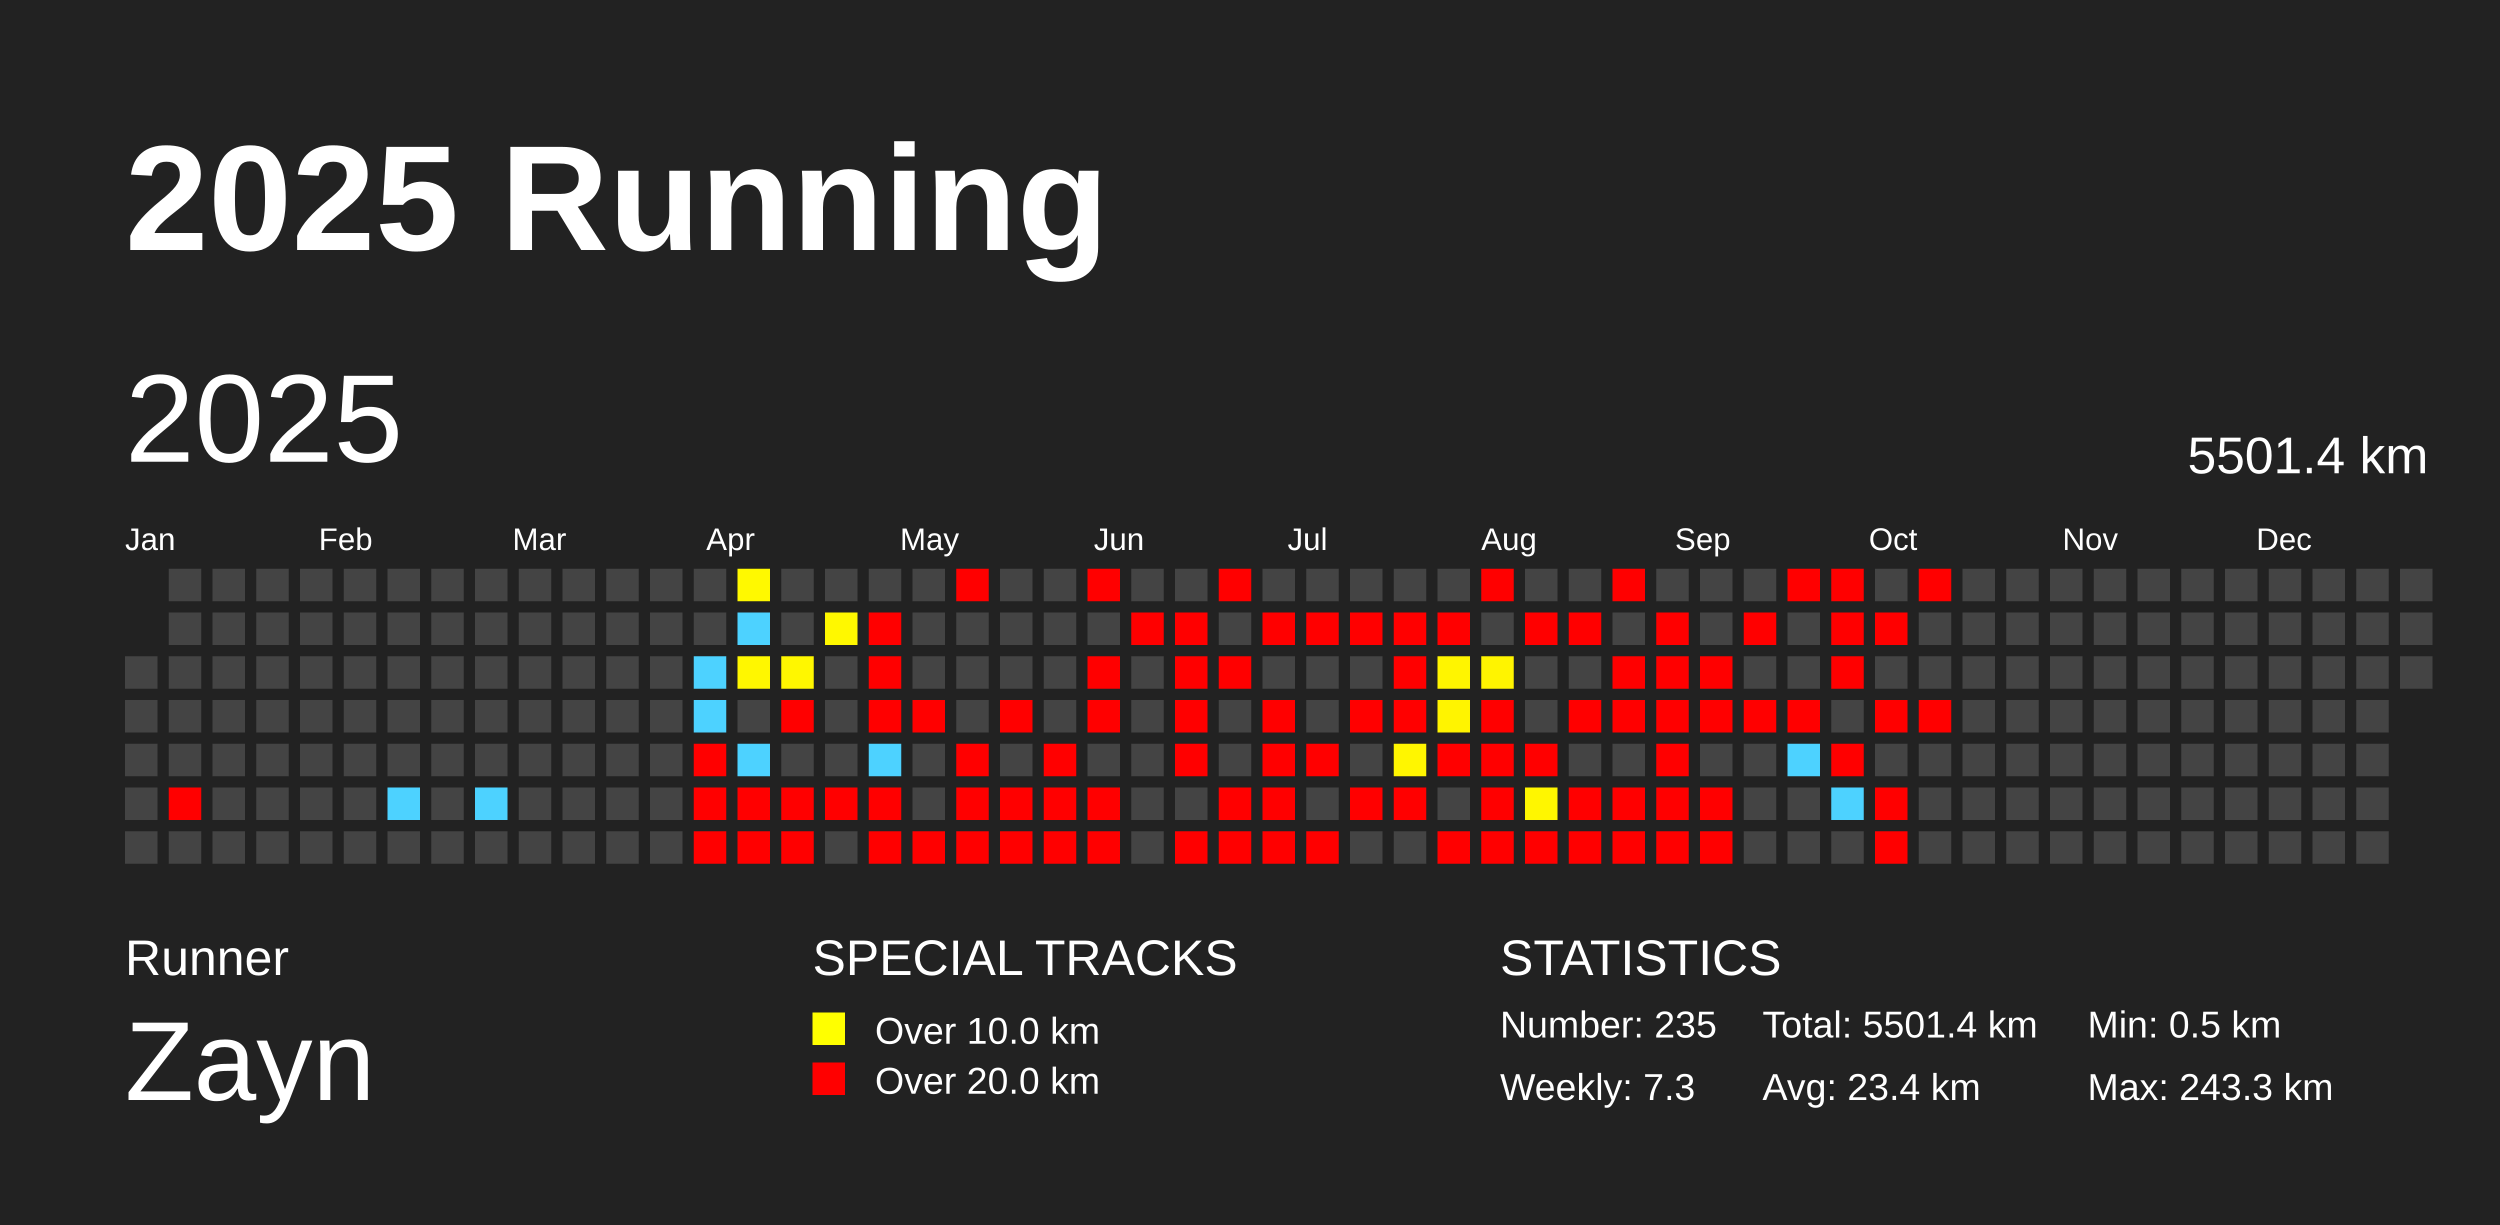
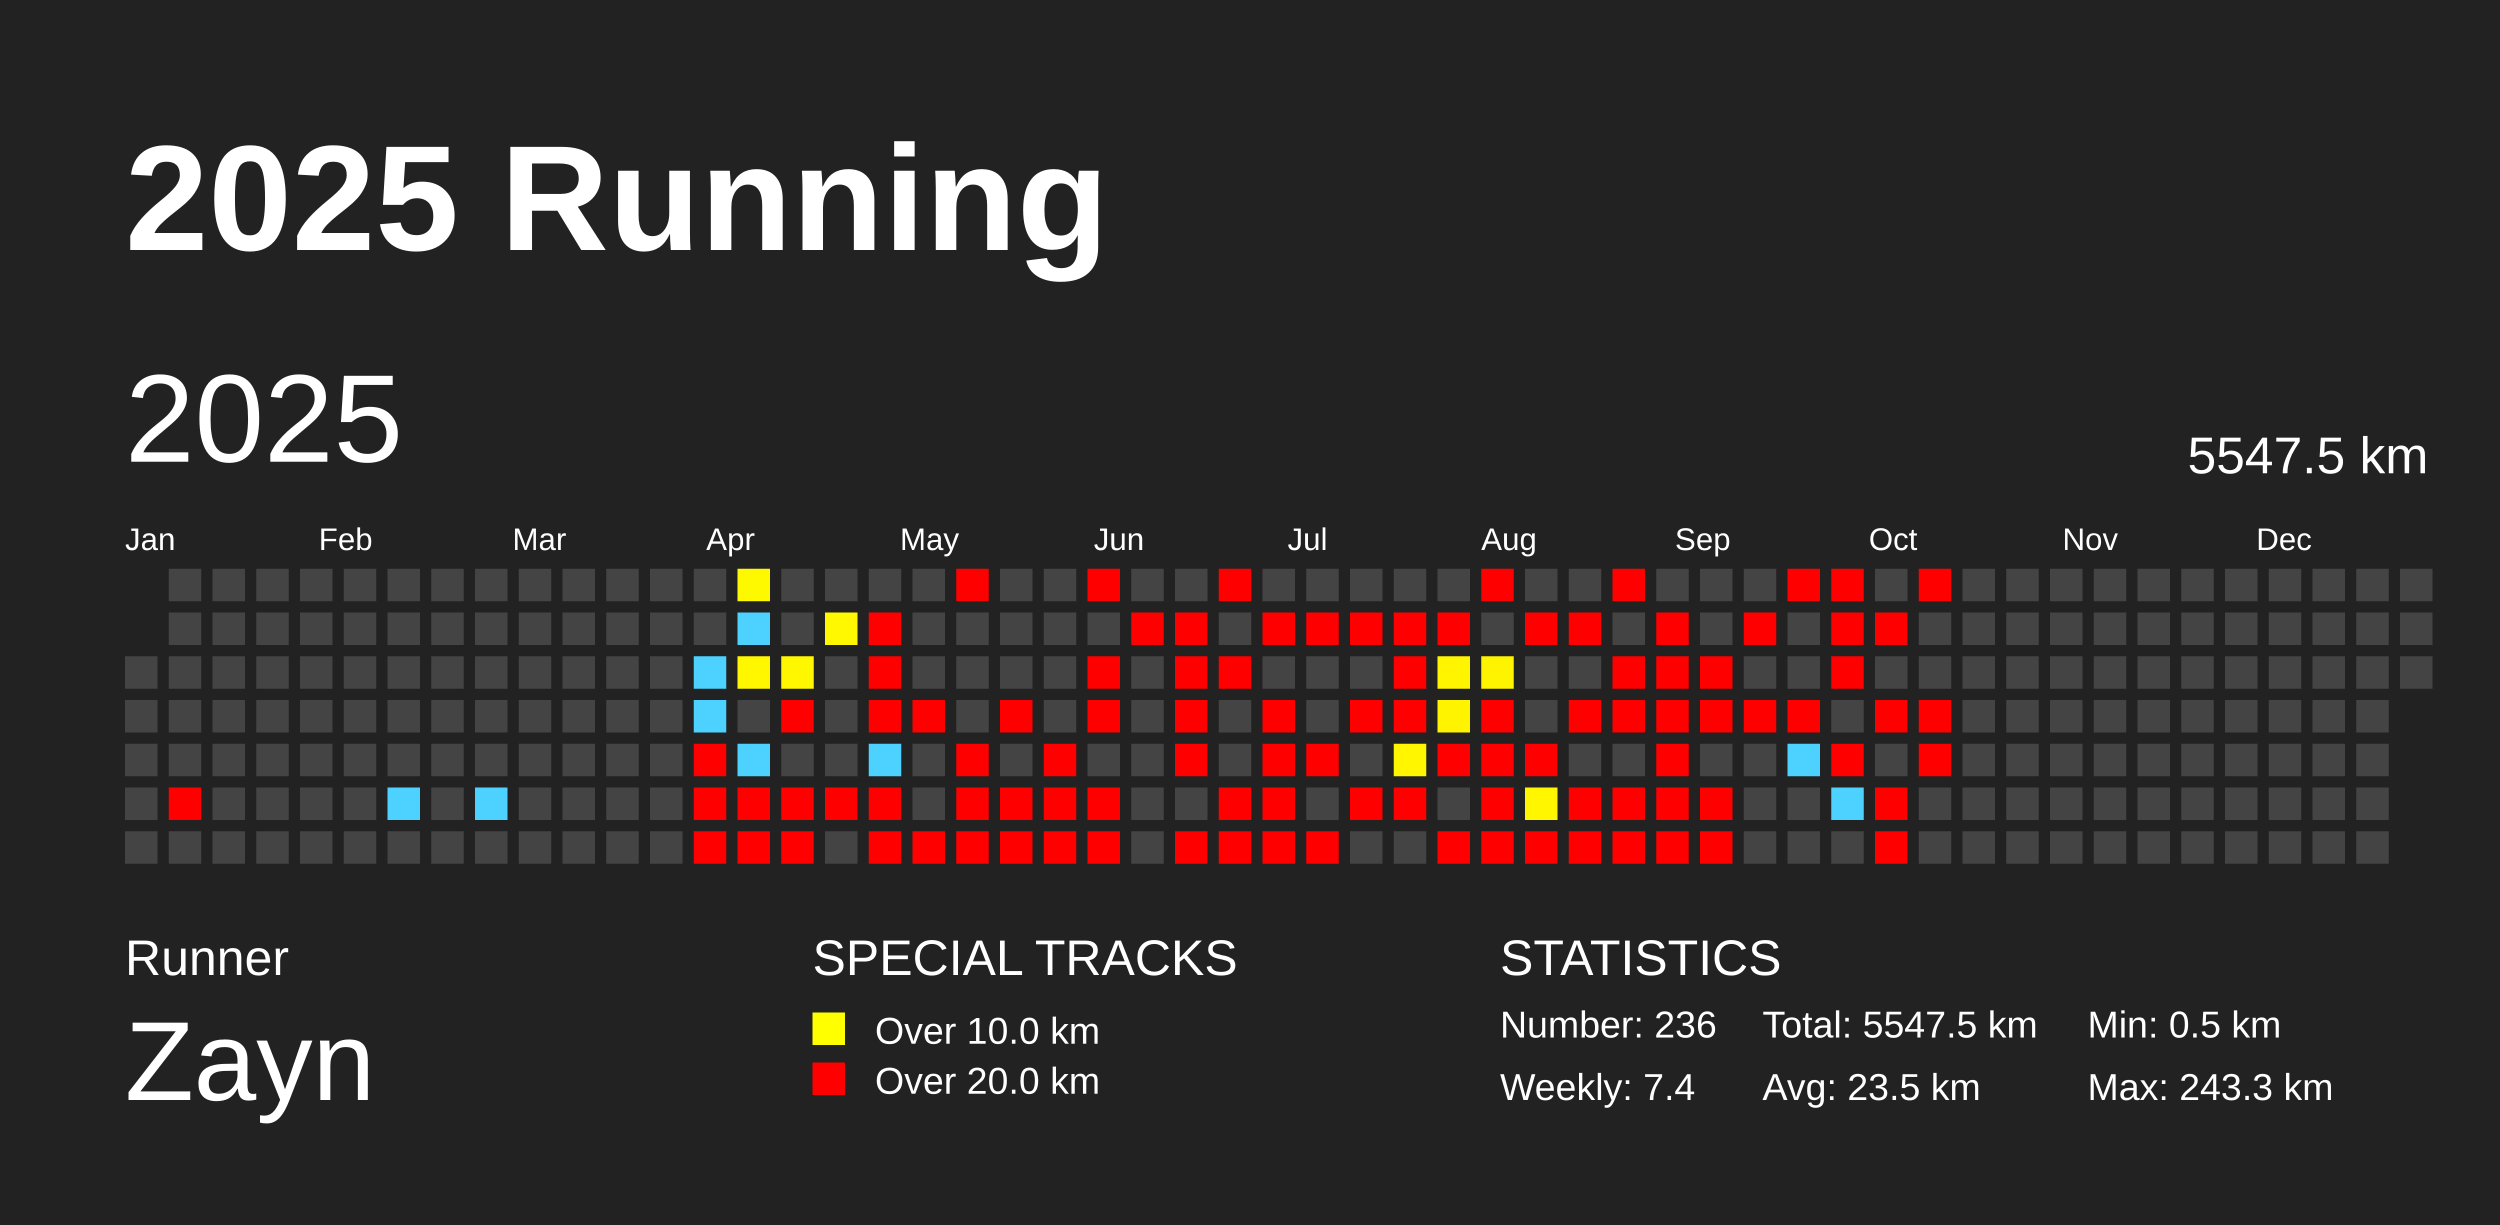
<svg xmlns="http://www.w3.org/2000/svg" baseProfile="full" height="98mm" version="1.1" viewBox="0,0,200,98" width="200mm">
  <defs />
  <rect fill="#222222" height="98" width="200" x="0" y="0" />
  <text fill="#FFFFFF" style="font-size:12px; font-family:Arial; font-weight:bold;" x="10" y="20">2025 Running</text>
  <text fill="#FFFFFF" style="font-size:4px; font-family:Arial" x="10" y="78">Runner</text>
  <text fill="#FFFFFF" style="font-size:9px; font-family:Arial" x="10" y="88">Zayn</text>
  <text fill="#FFFFFF" style="font-size:4px; font-family:Arial" x="65" y="78">SPECIAL TRACKS</text>
  <rect fill="yellow" height="2.6" width="2.6" x="65" y="81" />
  <text fill="#FFFFFF" style="font-size:3px; font-family:Arial" x="70" y="83.5">Over 10.0 km</text>
  <rect fill="red" height="2.6" width="2.6" x="65" y="85" />
  <text fill="#FFFFFF" style="font-size:3px; font-family:Arial" x="70" y="87.5">Over 20.0 km</text>
  <text fill="#FFFFFF" style="font-size:4px; font-family:Arial" x="120" y="78">STATISTICS</text>
-   <text fill="#FFFFFF" style="font-size:3px; font-family:Arial" x="120" y="83">Number: 235</text>
-   <text fill="#FFFFFF" style="font-size:3px; font-family:Arial" x="120" y="88">Weekly: 7.3</text>
-   <text fill="#FFFFFF" style="font-size:3px; font-family:Arial" x="141" y="83">Total: 5501.4 km</text>
-   <text fill="#FFFFFF" style="font-size:3px; font-family:Arial" x="141" y="88">Avg: 23.4 km</text>
+   <text fill="#FFFFFF" style="font-size:3px; font-family:Arial" x="120" y="83">Number: 236</text>
+   <text fill="#FFFFFF" style="font-size:3px; font-family:Arial" x="120" y="88">Weekly: 7.4</text>
+   <text fill="#FFFFFF" style="font-size:3px; font-family:Arial" x="141" y="83">Total: 5547.5 km</text>
+   <text fill="#FFFFFF" style="font-size:3px; font-family:Arial" x="141" y="88">Avg: 23.5 km</text>
  <text fill="#FFFFFF" style="font-size:3px; font-family:Arial" x="167" y="83">Min: 0.5 km</text>
  <text fill="#FFFFFF" style="font-size:3px; font-family:Arial" x="167" y="88">Max: 243.3 km</text>
  <text dominant-baseline="hanging" fill="#FFFFFF" style="font-size:10.0px; font-family:Arial;" x="10" y="30">2025</text>
-   <text dominant-baseline="hanging" fill="#FFFFFF" style="font-size:4.125px; font-family:Arial;" x="175" y="35">5501.4 km</text>
+   <text dominant-baseline="hanging" fill="#FFFFFF" style="font-size:4.125px; font-family:Arial;" x="175" y="35">5547.5 km</text>
  <text fill="#FFFFFF" style="font-size:2.5px; font-family:Arial" x="10.0" y="44">Jan</text>
  <text fill="#FFFFFF" style="font-size:2.5px; font-family:Arial" x="25.5" y="44">Feb</text>
  <text fill="#FFFFFF" style="font-size:2.5px; font-family:Arial" x="41.0" y="44">Mar</text>
  <text fill="#FFFFFF" style="font-size:2.5px; font-family:Arial" x="56.5" y="44">Apr</text>
  <text fill="#FFFFFF" style="font-size:2.5px; font-family:Arial" x="72.0" y="44">May</text>
  <text fill="#FFFFFF" style="font-size:2.5px; font-family:Arial" x="87.5" y="44">Jun</text>
  <text fill="#FFFFFF" style="font-size:2.5px; font-family:Arial" x="103.0" y="44">Jul</text>
  <text fill="#FFFFFF" style="font-size:2.5px; font-family:Arial" x="118.5" y="44">Aug</text>
  <text fill="#FFFFFF" style="font-size:2.5px; font-family:Arial" x="134.0" y="44">Sep</text>
  <text fill="#FFFFFF" style="font-size:2.5px; font-family:Arial" x="149.5" y="44">Oct</text>
  <text fill="#FFFFFF" style="font-size:2.5px; font-family:Arial" x="165.0" y="44">Nov</text>
  <text fill="#FFFFFF" style="font-size:2.5px; font-family:Arial" x="180.5" y="44">Dec</text>
  <rect fill="#444444" height="2.6" width="2.6" x="10.0" y="52.5" />
  <rect fill="#444444" height="2.6" width="2.6" x="10.0" y="56.0" />
  <rect fill="#444444" height="2.6" width="2.6" x="10.0" y="59.5" />
  <rect fill="#444444" height="2.6" width="2.6" x="10.0" y="63.0" />
  <rect fill="#444444" height="2.6" width="2.6" x="10.0" y="66.5" />
  <rect fill="#444444" height="2.6" width="2.6" x="13.5" y="45.5" />
  <rect fill="#444444" height="2.6" width="2.6" x="13.5" y="49.0" />
  <rect fill="#444444" height="2.6" width="2.6" x="13.5" y="52.5" />
  <rect fill="#444444" height="2.6" width="2.6" x="13.5" y="56.0" />
  <rect fill="#444444" height="2.6" width="2.6" x="13.5" y="59.5" />
  <rect fill="red" height="2.6" width="2.6" x="13.5" y="63.0" />
  <rect fill="#444444" height="2.6" width="2.6" x="13.5" y="66.5" />
  <rect fill="#444444" height="2.6" width="2.6" x="17.0" y="45.5" />
  <rect fill="#444444" height="2.6" width="2.6" x="17.0" y="49.0" />
  <rect fill="#444444" height="2.6" width="2.6" x="17.0" y="52.5" />
  <rect fill="#444444" height="2.6" width="2.6" x="17.0" y="56.0" />
  <rect fill="#444444" height="2.6" width="2.6" x="17.0" y="59.5" />
  <rect fill="#444444" height="2.6" width="2.6" x="17.0" y="63.0" />
  <rect fill="#444444" height="2.6" width="2.6" x="17.0" y="66.5" />
  <rect fill="#444444" height="2.6" width="2.6" x="20.5" y="45.5" />
  <rect fill="#444444" height="2.6" width="2.6" x="20.5" y="49.0" />
  <rect fill="#444444" height="2.6" width="2.6" x="20.5" y="52.5" />
  <rect fill="#444444" height="2.6" width="2.6" x="20.5" y="56.0" />
  <rect fill="#444444" height="2.6" width="2.6" x="20.5" y="59.5" />
  <rect fill="#444444" height="2.6" width="2.6" x="20.5" y="63.0" />
  <rect fill="#444444" height="2.6" width="2.6" x="20.5" y="66.5" />
  <rect fill="#444444" height="2.6" width="2.6" x="24.0" y="45.5" />
  <rect fill="#444444" height="2.6" width="2.6" x="24.0" y="49.0" />
  <rect fill="#444444" height="2.6" width="2.6" x="24.0" y="52.5" />
  <rect fill="#444444" height="2.6" width="2.6" x="24.0" y="56.0" />
  <rect fill="#444444" height="2.6" width="2.6" x="24.0" y="59.5" />
  <rect fill="#444444" height="2.6" width="2.6" x="24.0" y="63.0" />
  <rect fill="#444444" height="2.6" width="2.6" x="24.0" y="66.5" />
  <rect fill="#444444" height="2.6" width="2.6" x="27.5" y="45.5" />
  <rect fill="#444444" height="2.6" width="2.6" x="27.5" y="49.0" />
  <rect fill="#444444" height="2.6" width="2.6" x="27.5" y="52.5" />
  <rect fill="#444444" height="2.6" width="2.6" x="27.5" y="56.0" />
  <rect fill="#444444" height="2.6" width="2.6" x="27.5" y="59.5" />
  <rect fill="#444444" height="2.6" width="2.6" x="27.5" y="63.0" />
  <rect fill="#444444" height="2.6" width="2.6" x="27.5" y="66.5" />
  <rect fill="#444444" height="2.6" width="2.6" x="31.0" y="45.5" />
  <rect fill="#444444" height="2.6" width="2.6" x="31.0" y="49.0" />
  <rect fill="#444444" height="2.6" width="2.6" x="31.0" y="52.5" />
  <rect fill="#444444" height="2.6" width="2.6" x="31.0" y="56.0" />
  <rect fill="#444444" height="2.6" width="2.6" x="31.0" y="59.5" />
  <rect fill="#4dd2ff" height="2.6" width="2.6" x="31.0" y="63.0" />
  <rect fill="#444444" height="2.6" width="2.6" x="31.0" y="66.5" />
  <rect fill="#444444" height="2.6" width="2.6" x="34.5" y="45.5" />
  <rect fill="#444444" height="2.6" width="2.6" x="34.5" y="49.0" />
  <rect fill="#444444" height="2.6" width="2.6" x="34.5" y="52.5" />
  <rect fill="#444444" height="2.6" width="2.6" x="34.5" y="56.0" />
  <rect fill="#444444" height="2.6" width="2.6" x="34.5" y="59.5" />
  <rect fill="#444444" height="2.6" width="2.6" x="34.5" y="63.0" />
  <rect fill="#444444" height="2.6" width="2.6" x="34.5" y="66.5" />
  <rect fill="#444444" height="2.6" width="2.6" x="38.0" y="45.5" />
  <rect fill="#444444" height="2.6" width="2.6" x="38.0" y="49.0" />
  <rect fill="#444444" height="2.6" width="2.6" x="38.0" y="52.5" />
  <rect fill="#444444" height="2.6" width="2.6" x="38.0" y="56.0" />
  <rect fill="#444444" height="2.6" width="2.6" x="38.0" y="59.5" />
  <rect fill="#4dd2ff" height="2.6" width="2.6" x="38.0" y="63.0" />
  <rect fill="#444444" height="2.6" width="2.6" x="38.0" y="66.5" />
  <rect fill="#444444" height="2.6" width="2.6" x="41.5" y="45.5" />
  <rect fill="#444444" height="2.6" width="2.6" x="41.5" y="49.0" />
  <rect fill="#444444" height="2.6" width="2.6" x="41.5" y="52.5" />
  <rect fill="#444444" height="2.6" width="2.6" x="41.5" y="56.0" />
  <rect fill="#444444" height="2.6" width="2.6" x="41.5" y="59.5" />
  <rect fill="#444444" height="2.6" width="2.6" x="41.5" y="63.0" />
  <rect fill="#444444" height="2.6" width="2.6" x="41.5" y="66.5" />
  <rect fill="#444444" height="2.6" width="2.6" x="45.0" y="45.5" />
  <rect fill="#444444" height="2.6" width="2.6" x="45.0" y="49.0" />
  <rect fill="#444444" height="2.6" width="2.6" x="45.0" y="52.5" />
  <rect fill="#444444" height="2.6" width="2.6" x="45.0" y="56.0" />
  <rect fill="#444444" height="2.6" width="2.6" x="45.0" y="59.5" />
  <rect fill="#444444" height="2.6" width="2.6" x="45.0" y="63.0" />
  <rect fill="#444444" height="2.6" width="2.6" x="45.0" y="66.5" />
  <rect fill="#444444" height="2.6" width="2.6" x="48.5" y="45.5" />
  <rect fill="#444444" height="2.6" width="2.6" x="48.5" y="49.0" />
  <rect fill="#444444" height="2.6" width="2.6" x="48.5" y="52.5" />
  <rect fill="#444444" height="2.6" width="2.6" x="48.5" y="56.0" />
  <rect fill="#444444" height="2.6" width="2.6" x="48.5" y="59.5" />
  <rect fill="#444444" height="2.6" width="2.6" x="48.5" y="63.0" />
  <rect fill="#444444" height="2.6" width="2.6" x="48.5" y="66.5" />
  <rect fill="#444444" height="2.6" width="2.6" x="52.0" y="45.5" />
  <rect fill="#444444" height="2.6" width="2.6" x="52.0" y="49.0" />
  <rect fill="#444444" height="2.6" width="2.6" x="52.0" y="52.5" />
  <rect fill="#444444" height="2.6" width="2.6" x="52.0" y="56.0" />
  <rect fill="#444444" height="2.6" width="2.6" x="52.0" y="59.5" />
  <rect fill="#444444" height="2.6" width="2.6" x="52.0" y="63.0" />
  <rect fill="#444444" height="2.6" width="2.6" x="52.0" y="66.5" />
  <rect fill="#444444" height="2.6" width="2.6" x="55.5" y="45.5" />
  <rect fill="#444444" height="2.6" width="2.6" x="55.5" y="49.0" />
  <rect fill="#4dd2ff" height="2.6" width="2.6" x="55.5" y="52.5" />
  <rect fill="#4dd2ff" height="2.6" width="2.6" x="55.5" y="56.0" />
  <rect fill="red" height="2.6" width="2.6" x="55.5" y="59.5" />
  <rect fill="red" height="2.6" width="2.6" x="55.5" y="63.0" />
  <rect fill="red" height="2.6" width="2.6" x="55.5" y="66.5" />
  <rect fill="#fff900" height="2.6" width="2.6" x="59.0" y="45.5" />
  <rect fill="#4dd2ff" height="2.6" width="2.6" x="59.0" y="49.0" />
  <rect fill="#fff700" height="2.6" width="2.6" x="59.0" y="52.5" />
  <rect fill="#444444" height="2.6" width="2.6" x="59.0" y="56.0" />
  <rect fill="#4dd2ff" height="2.6" width="2.6" x="59.0" y="59.5" />
  <rect fill="red" height="2.6" width="2.6" x="59.0" y="63.0" />
  <rect fill="red" height="2.6" width="2.6" x="59.0" y="66.5" />
  <rect fill="#444444" height="2.6" width="2.6" x="62.5" y="45.5" />
  <rect fill="#444444" height="2.6" width="2.6" x="62.5" y="49.0" />
  <rect fill="#fff700" height="2.6" width="2.6" x="62.5" y="52.5" />
  <rect fill="red" height="2.6" width="2.6" x="62.5" y="56.0" />
  <rect fill="#444444" height="2.6" width="2.6" x="62.5" y="59.5" />
  <rect fill="red" height="2.6" width="2.6" x="62.5" y="63.0" />
  <rect fill="red" height="2.6" width="2.6" x="62.5" y="66.5" />
  <rect fill="#444444" height="2.6" width="2.6" x="66.0" y="45.5" />
  <rect fill="#fff800" height="2.6" width="2.6" x="66.0" y="49.0" />
  <rect fill="#444444" height="2.6" width="2.6" x="66.0" y="52.5" />
  <rect fill="#444444" height="2.6" width="2.6" x="66.0" y="56.0" />
  <rect fill="#444444" height="2.6" width="2.6" x="66.0" y="59.5" />
  <rect fill="red" height="2.6" width="2.6" x="66.0" y="63.0" />
  <rect fill="#444444" height="2.6" width="2.6" x="66.0" y="66.5" />
  <rect fill="#444444" height="2.6" width="2.6" x="69.5" y="45.5" />
  <rect fill="red" height="2.6" width="2.6" x="69.5" y="49.0" />
  <rect fill="red" height="2.6" width="2.6" x="69.5" y="52.5" />
  <rect fill="red" height="2.6" width="2.6" x="69.5" y="56.0" />
  <rect fill="#4dd2ff" height="2.6" width="2.6" x="69.5" y="59.5" />
  <rect fill="red" height="2.6" width="2.6" x="69.5" y="63.0" />
  <rect fill="red" height="2.6" width="2.6" x="69.5" y="66.5" />
  <rect fill="#444444" height="2.6" width="2.6" x="73.0" y="45.5" />
  <rect fill="#444444" height="2.6" width="2.6" x="73.0" y="49.0" />
  <rect fill="#444444" height="2.6" width="2.6" x="73.0" y="52.5" />
  <rect fill="red" height="2.6" width="2.6" x="73.0" y="56.0" />
  <rect fill="#444444" height="2.6" width="2.6" x="73.0" y="59.5" />
  <rect fill="#444444" height="2.6" width="2.6" x="73.0" y="63.0" />
  <rect fill="red" height="2.6" width="2.6" x="73.0" y="66.5" />
  <rect fill="red" height="2.6" width="2.6" x="76.5" y="45.5" />
  <rect fill="#444444" height="2.6" width="2.6" x="76.5" y="49.0" />
  <rect fill="#444444" height="2.6" width="2.6" x="76.5" y="52.5" />
  <rect fill="#444444" height="2.6" width="2.6" x="76.5" y="56.0" />
  <rect fill="red" height="2.6" width="2.6" x="76.5" y="59.5" />
  <rect fill="red" height="2.6" width="2.6" x="76.5" y="63.0" />
  <rect fill="red" height="2.6" width="2.6" x="76.5" y="66.5" />
  <rect fill="#444444" height="2.6" width="2.6" x="80.0" y="45.5" />
  <rect fill="#444444" height="2.6" width="2.6" x="80.0" y="49.0" />
  <rect fill="#444444" height="2.6" width="2.6" x="80.0" y="52.5" />
  <rect fill="red" height="2.6" width="2.6" x="80.0" y="56.0" />
  <rect fill="#444444" height="2.6" width="2.6" x="80.0" y="59.5" />
  <rect fill="red" height="2.6" width="2.6" x="80.0" y="63.0" />
  <rect fill="red" height="2.6" width="2.6" x="80.0" y="66.5" />
  <rect fill="#444444" height="2.6" width="2.6" x="83.5" y="45.5" />
  <rect fill="#444444" height="2.6" width="2.6" x="83.5" y="49.0" />
  <rect fill="#444444" height="2.6" width="2.6" x="83.5" y="52.5" />
  <rect fill="#444444" height="2.6" width="2.6" x="83.5" y="56.0" />
  <rect fill="red" height="2.6" width="2.6" x="83.5" y="59.5" />
  <rect fill="red" height="2.6" width="2.6" x="83.5" y="63.0" />
  <rect fill="red" height="2.6" width="2.6" x="83.5" y="66.5" />
  <rect fill="red" height="2.6" width="2.6" x="87.0" y="45.5" />
  <rect fill="#444444" height="2.6" width="2.6" x="87.0" y="49.0" />
  <rect fill="red" height="2.6" width="2.6" x="87.0" y="52.5" />
  <rect fill="red" height="2.6" width="2.6" x="87.0" y="56.0" />
  <rect fill="#444444" height="2.6" width="2.6" x="87.0" y="59.5" />
  <rect fill="red" height="2.6" width="2.6" x="87.0" y="63.0" />
  <rect fill="red" height="2.6" width="2.6" x="87.0" y="66.5" />
  <rect fill="#444444" height="2.6" width="2.6" x="90.5" y="45.5" />
  <rect fill="red" height="2.6" width="2.6" x="90.5" y="49.0" />
  <rect fill="#444444" height="2.6" width="2.6" x="90.5" y="52.5" />
  <rect fill="#444444" height="2.6" width="2.6" x="90.5" y="56.0" />
  <rect fill="#444444" height="2.6" width="2.6" x="90.5" y="59.5" />
  <rect fill="#444444" height="2.6" width="2.6" x="90.5" y="63.0" />
  <rect fill="#444444" height="2.6" width="2.6" x="90.5" y="66.5" />
  <rect fill="#444444" height="2.6" width="2.6" x="94.0" y="45.5" />
  <rect fill="red" height="2.6" width="2.6" x="94.0" y="49.0" />
  <rect fill="red" height="2.6" width="2.6" x="94.0" y="52.5" />
  <rect fill="red" height="2.6" width="2.6" x="94.0" y="56.0" />
  <rect fill="red" height="2.6" width="2.6" x="94.0" y="59.5" />
  <rect fill="#444444" height="2.6" width="2.6" x="94.0" y="63.0" />
  <rect fill="red" height="2.6" width="2.6" x="94.0" y="66.5" />
  <rect fill="red" height="2.6" width="2.6" x="97.5" y="45.5" />
  <rect fill="#444444" height="2.6" width="2.6" x="97.5" y="49.0" />
  <rect fill="red" height="2.6" width="2.6" x="97.5" y="52.5" />
  <rect fill="#444444" height="2.6" width="2.6" x="97.5" y="56.0" />
  <rect fill="#444444" height="2.6" width="2.6" x="97.5" y="59.5" />
  <rect fill="red" height="2.6" width="2.6" x="97.5" y="63.0" />
  <rect fill="red" height="2.6" width="2.6" x="97.5" y="66.5" />
  <rect fill="#444444" height="2.6" width="2.6" x="101.0" y="45.5" />
  <rect fill="red" height="2.6" width="2.6" x="101.0" y="49.0" />
  <rect fill="#444444" height="2.6" width="2.6" x="101.0" y="52.5" />
  <rect fill="red" height="2.6" width="2.6" x="101.0" y="56.0" />
  <rect fill="red" height="2.6" width="2.6" x="101.0" y="59.5" />
  <rect fill="red" height="2.6" width="2.6" x="101.0" y="63.0" />
  <rect fill="red" height="2.6" width="2.6" x="101.0" y="66.5" />
  <rect fill="#444444" height="2.6" width="2.6" x="104.5" y="45.5" />
  <rect fill="red" height="2.6" width="2.6" x="104.5" y="49.0" />
  <rect fill="#444444" height="2.6" width="2.6" x="104.5" y="52.5" />
  <rect fill="#444444" height="2.6" width="2.6" x="104.5" y="56.0" />
  <rect fill="red" height="2.6" width="2.6" x="104.5" y="59.5" />
  <rect fill="#444444" height="2.6" width="2.6" x="104.5" y="63.0" />
  <rect fill="red" height="2.6" width="2.6" x="104.5" y="66.5" />
  <rect fill="#444444" height="2.6" width="2.6" x="108.0" y="45.5" />
  <rect fill="red" height="2.6" width="2.6" x="108.0" y="49.0" />
  <rect fill="#444444" height="2.6" width="2.6" x="108.0" y="52.5" />
  <rect fill="red" height="2.6" width="2.6" x="108.0" y="56.0" />
  <rect fill="#444444" height="2.6" width="2.6" x="108.0" y="59.5" />
  <rect fill="red" height="2.6" width="2.6" x="108.0" y="63.0" />
  <rect fill="#444444" height="2.6" width="2.6" x="108.0" y="66.5" />
  <rect fill="#444444" height="2.6" width="2.6" x="111.5" y="45.5" />
  <rect fill="red" height="2.6" width="2.6" x="111.5" y="49.0" />
  <rect fill="red" height="2.6" width="2.6" x="111.5" y="52.5" />
  <rect fill="red" height="2.6" width="2.6" x="111.5" y="56.0" />
  <rect fill="#fff600" height="2.6" width="2.6" x="111.5" y="59.5" />
  <rect fill="red" height="2.6" width="2.6" x="111.5" y="63.0" />
  <rect fill="#444444" height="2.6" width="2.6" x="111.5" y="66.5" />
  <rect fill="#444444" height="2.6" width="2.6" x="115.0" y="45.5" />
  <rect fill="red" height="2.6" width="2.6" x="115.0" y="49.0" />
  <rect fill="#fff500" height="2.6" width="2.6" x="115.0" y="52.5" />
  <rect fill="#fff400" height="2.6" width="2.6" x="115.0" y="56.0" />
  <rect fill="red" height="2.6" width="2.6" x="115.0" y="59.5" />
  <rect fill="#444444" height="2.6" width="2.6" x="115.0" y="63.0" />
  <rect fill="red" height="2.6" width="2.6" x="115.0" y="66.5" />
  <rect fill="red" height="2.6" width="2.6" x="118.5" y="45.5" />
  <rect fill="#444444" height="2.6" width="2.6" x="118.5" y="49.0" />
  <rect fill="#fff400" height="2.6" width="2.6" x="118.5" y="52.5" />
  <rect fill="red" height="2.6" width="2.6" x="118.5" y="56.0" />
  <rect fill="red" height="2.6" width="2.6" x="118.5" y="59.5" />
  <rect fill="red" height="2.6" width="2.6" x="118.5" y="63.0" />
  <rect fill="red" height="2.6" width="2.6" x="118.5" y="66.5" />
  <rect fill="#444444" height="2.6" width="2.6" x="122.0" y="45.5" />
  <rect fill="red" height="2.6" width="2.6" x="122.0" y="49.0" />
  <rect fill="#444444" height="2.6" width="2.6" x="122.0" y="52.5" />
  <rect fill="#444444" height="2.6" width="2.6" x="122.0" y="56.0" />
  <rect fill="red" height="2.6" width="2.6" x="122.0" y="59.5" />
  <rect fill="#fff600" height="2.6" width="2.6" x="122.0" y="63.0" />
  <rect fill="red" height="2.6" width="2.6" x="122.0" y="66.5" />
  <rect fill="#444444" height="2.6" width="2.6" x="125.5" y="45.5" />
  <rect fill="red" height="2.6" width="2.6" x="125.5" y="49.0" />
  <rect fill="#444444" height="2.6" width="2.6" x="125.5" y="52.5" />
  <rect fill="red" height="2.6" width="2.6" x="125.5" y="56.0" />
  <rect fill="#444444" height="2.6" width="2.6" x="125.5" y="59.5" />
  <rect fill="red" height="2.6" width="2.6" x="125.5" y="63.0" />
  <rect fill="red" height="2.6" width="2.6" x="125.5" y="66.5" />
  <rect fill="red" height="2.6" width="2.6" x="129.0" y="45.5" />
  <rect fill="#444444" height="2.6" width="2.6" x="129.0" y="49.0" />
  <rect fill="red" height="2.6" width="2.6" x="129.0" y="52.5" />
  <rect fill="red" height="2.6" width="2.6" x="129.0" y="56.0" />
  <rect fill="#444444" height="2.6" width="2.6" x="129.0" y="59.5" />
  <rect fill="red" height="2.6" width="2.6" x="129.0" y="63.0" />
  <rect fill="red" height="2.6" width="2.6" x="129.0" y="66.5" />
  <rect fill="#444444" height="2.6" width="2.6" x="132.5" y="45.5" />
  <rect fill="red" height="2.6" width="2.6" x="132.5" y="49.0" />
  <rect fill="red" height="2.6" width="2.6" x="132.5" y="52.5" />
  <rect fill="red" height="2.6" width="2.6" x="132.5" y="56.0" />
  <rect fill="red" height="2.6" width="2.6" x="132.5" y="59.5" />
  <rect fill="red" height="2.6" width="2.6" x="132.5" y="63.0" />
  <rect fill="red" height="2.6" width="2.6" x="132.5" y="66.5" />
  <rect fill="#444444" height="2.6" width="2.6" x="136.0" y="45.5" />
  <rect fill="#444444" height="2.6" width="2.6" x="136.0" y="49.0" />
  <rect fill="red" height="2.6" width="2.6" x="136.0" y="52.5" />
  <rect fill="red" height="2.6" width="2.6" x="136.0" y="56.0" />
  <rect fill="#444444" height="2.6" width="2.6" x="136.0" y="59.5" />
  <rect fill="red" height="2.6" width="2.6" x="136.0" y="63.0" />
  <rect fill="red" height="2.6" width="2.6" x="136.0" y="66.5" />
  <rect fill="#444444" height="2.6" width="2.6" x="139.5" y="45.5" />
  <rect fill="red" height="2.6" width="2.6" x="139.5" y="49.0" />
  <rect fill="#444444" height="2.6" width="2.6" x="139.5" y="52.5" />
  <rect fill="red" height="2.6" width="2.6" x="139.5" y="56.0" />
  <rect fill="#444444" height="2.6" width="2.6" x="139.5" y="59.5" />
  <rect fill="#444444" height="2.6" width="2.6" x="139.5" y="63.0" />
  <rect fill="#444444" height="2.6" width="2.6" x="139.5" y="66.5" />
  <rect fill="red" height="2.6" width="2.6" x="143.0" y="45.5" />
  <rect fill="#444444" height="2.6" width="2.6" x="143.0" y="49.0" />
  <rect fill="#444444" height="2.6" width="2.6" x="143.0" y="52.5" />
  <rect fill="red" height="2.6" width="2.6" x="143.0" y="56.0" />
  <rect fill="#4dd2ff" height="2.6" width="2.6" x="143.0" y="59.5" />
  <rect fill="#444444" height="2.6" width="2.6" x="143.0" y="63.0" />
  <rect fill="#444444" height="2.6" width="2.6" x="143.0" y="66.5" />
  <rect fill="red" height="2.6" width="2.6" x="146.5" y="45.5" />
  <rect fill="red" height="2.6" width="2.6" x="146.5" y="49.0" />
  <rect fill="red" height="2.6" width="2.6" x="146.5" y="52.5" />
  <rect fill="#444444" height="2.6" width="2.6" x="146.5" y="56.0" />
  <rect fill="red" height="2.6" width="2.6" x="146.5" y="59.5" />
  <rect fill="#4dd2ff" height="2.6" width="2.6" x="146.5" y="63.0" />
  <rect fill="#444444" height="2.6" width="2.6" x="146.5" y="66.5" />
  <rect fill="#444444" height="2.6" width="2.6" x="150.0" y="45.5" />
  <rect fill="red" height="2.6" width="2.6" x="150.0" y="49.0" />
  <rect fill="#444444" height="2.6" width="2.6" x="150.0" y="52.5" />
  <rect fill="red" height="2.6" width="2.6" x="150.0" y="56.0" />
  <rect fill="#444444" height="2.6" width="2.6" x="150.0" y="59.5" />
  <rect fill="red" height="2.6" width="2.6" x="150.0" y="63.0" />
  <rect fill="red" height="2.6" width="2.6" x="150.0" y="66.5" />
  <rect fill="red" height="2.6" width="2.6" x="153.5" y="45.5" />
  <rect fill="#444444" height="2.6" width="2.6" x="153.5" y="49.0" />
  <rect fill="#444444" height="2.6" width="2.6" x="153.5" y="52.5" />
  <rect fill="red" height="2.6" width="2.6" x="153.5" y="56.0" />
-   <rect fill="#444444" height="2.6" width="2.6" x="153.5" y="59.5" />
+   <rect fill="red" height="2.6" width="2.6" x="153.5" y="59.5" />
  <rect fill="#444444" height="2.6" width="2.6" x="153.5" y="63.0" />
  <rect fill="#444444" height="2.6" width="2.6" x="153.5" y="66.5" />
  <rect fill="#444444" height="2.6" width="2.6" x="157.0" y="45.5" />
  <rect fill="#444444" height="2.6" width="2.6" x="157.0" y="49.0" />
  <rect fill="#444444" height="2.6" width="2.6" x="157.0" y="52.5" />
  <rect fill="#444444" height="2.6" width="2.6" x="157.0" y="56.0" />
  <rect fill="#444444" height="2.6" width="2.6" x="157.0" y="59.5" />
  <rect fill="#444444" height="2.6" width="2.6" x="157.0" y="63.0" />
  <rect fill="#444444" height="2.6" width="2.6" x="157.0" y="66.5" />
  <rect fill="#444444" height="2.6" width="2.6" x="160.5" y="45.5" />
  <rect fill="#444444" height="2.6" width="2.6" x="160.5" y="49.0" />
  <rect fill="#444444" height="2.6" width="2.6" x="160.5" y="52.5" />
  <rect fill="#444444" height="2.6" width="2.6" x="160.5" y="56.0" />
  <rect fill="#444444" height="2.6" width="2.6" x="160.5" y="59.5" />
  <rect fill="#444444" height="2.6" width="2.6" x="160.5" y="63.0" />
  <rect fill="#444444" height="2.6" width="2.6" x="160.5" y="66.5" />
  <rect fill="#444444" height="2.6" width="2.6" x="164.0" y="45.5" />
  <rect fill="#444444" height="2.6" width="2.6" x="164.0" y="49.0" />
  <rect fill="#444444" height="2.6" width="2.6" x="164.0" y="52.5" />
  <rect fill="#444444" height="2.6" width="2.6" x="164.0" y="56.0" />
  <rect fill="#444444" height="2.6" width="2.6" x="164.0" y="59.5" />
  <rect fill="#444444" height="2.6" width="2.6" x="164.0" y="63.0" />
  <rect fill="#444444" height="2.6" width="2.6" x="164.0" y="66.5" />
  <rect fill="#444444" height="2.6" width="2.6" x="167.5" y="45.5" />
  <rect fill="#444444" height="2.6" width="2.6" x="167.5" y="49.0" />
  <rect fill="#444444" height="2.6" width="2.6" x="167.5" y="52.5" />
  <rect fill="#444444" height="2.6" width="2.6" x="167.5" y="56.0" />
  <rect fill="#444444" height="2.6" width="2.6" x="167.5" y="59.5" />
  <rect fill="#444444" height="2.6" width="2.6" x="167.5" y="63.0" />
  <rect fill="#444444" height="2.6" width="2.6" x="167.5" y="66.5" />
  <rect fill="#444444" height="2.6" width="2.6" x="171.0" y="45.5" />
  <rect fill="#444444" height="2.6" width="2.6" x="171.0" y="49.0" />
  <rect fill="#444444" height="2.6" width="2.6" x="171.0" y="52.5" />
  <rect fill="#444444" height="2.6" width="2.6" x="171.0" y="56.0" />
  <rect fill="#444444" height="2.6" width="2.6" x="171.0" y="59.5" />
  <rect fill="#444444" height="2.6" width="2.6" x="171.0" y="63.0" />
  <rect fill="#444444" height="2.6" width="2.6" x="171.0" y="66.5" />
  <rect fill="#444444" height="2.6" width="2.6" x="174.5" y="45.5" />
  <rect fill="#444444" height="2.6" width="2.6" x="174.5" y="49.0" />
  <rect fill="#444444" height="2.6" width="2.6" x="174.5" y="52.5" />
  <rect fill="#444444" height="2.6" width="2.6" x="174.5" y="56.0" />
  <rect fill="#444444" height="2.6" width="2.6" x="174.5" y="59.5" />
  <rect fill="#444444" height="2.6" width="2.6" x="174.5" y="63.0" />
  <rect fill="#444444" height="2.6" width="2.6" x="174.5" y="66.5" />
  <rect fill="#444444" height="2.6" width="2.6" x="178.0" y="45.5" />
  <rect fill="#444444" height="2.6" width="2.6" x="178.0" y="49.0" />
  <rect fill="#444444" height="2.6" width="2.6" x="178.0" y="52.5" />
  <rect fill="#444444" height="2.6" width="2.6" x="178.0" y="56.0" />
  <rect fill="#444444" height="2.6" width="2.6" x="178.0" y="59.5" />
  <rect fill="#444444" height="2.6" width="2.6" x="178.0" y="63.0" />
  <rect fill="#444444" height="2.6" width="2.6" x="178.0" y="66.5" />
  <rect fill="#444444" height="2.6" width="2.6" x="181.5" y="45.5" />
  <rect fill="#444444" height="2.6" width="2.6" x="181.5" y="49.0" />
  <rect fill="#444444" height="2.6" width="2.6" x="181.5" y="52.5" />
  <rect fill="#444444" height="2.6" width="2.6" x="181.5" y="56.0" />
  <rect fill="#444444" height="2.6" width="2.6" x="181.5" y="59.5" />
  <rect fill="#444444" height="2.6" width="2.6" x="181.5" y="63.0" />
  <rect fill="#444444" height="2.6" width="2.6" x="181.5" y="66.5" />
  <rect fill="#444444" height="2.6" width="2.6" x="185.0" y="45.5" />
  <rect fill="#444444" height="2.6" width="2.6" x="185.0" y="49.0" />
  <rect fill="#444444" height="2.6" width="2.6" x="185.0" y="52.5" />
  <rect fill="#444444" height="2.6" width="2.6" x="185.0" y="56.0" />
  <rect fill="#444444" height="2.6" width="2.6" x="185.0" y="59.5" />
  <rect fill="#444444" height="2.6" width="2.6" x="185.0" y="63.0" />
  <rect fill="#444444" height="2.6" width="2.6" x="185.0" y="66.5" />
  <rect fill="#444444" height="2.6" width="2.6" x="188.5" y="45.5" />
  <rect fill="#444444" height="2.6" width="2.6" x="188.5" y="49.0" />
  <rect fill="#444444" height="2.6" width="2.6" x="188.5" y="52.5" />
  <rect fill="#444444" height="2.6" width="2.6" x="188.5" y="56.0" />
  <rect fill="#444444" height="2.6" width="2.6" x="188.5" y="59.5" />
  <rect fill="#444444" height="2.6" width="2.6" x="188.5" y="63.0" />
  <rect fill="#444444" height="2.6" width="2.6" x="188.5" y="66.5" />
  <rect fill="#444444" height="2.6" width="2.6" x="192.0" y="45.5" />
  <rect fill="#444444" height="2.6" width="2.6" x="192.0" y="49.0" />
  <rect fill="#444444" height="2.6" width="2.6" x="192.0" y="52.5" />
</svg>
